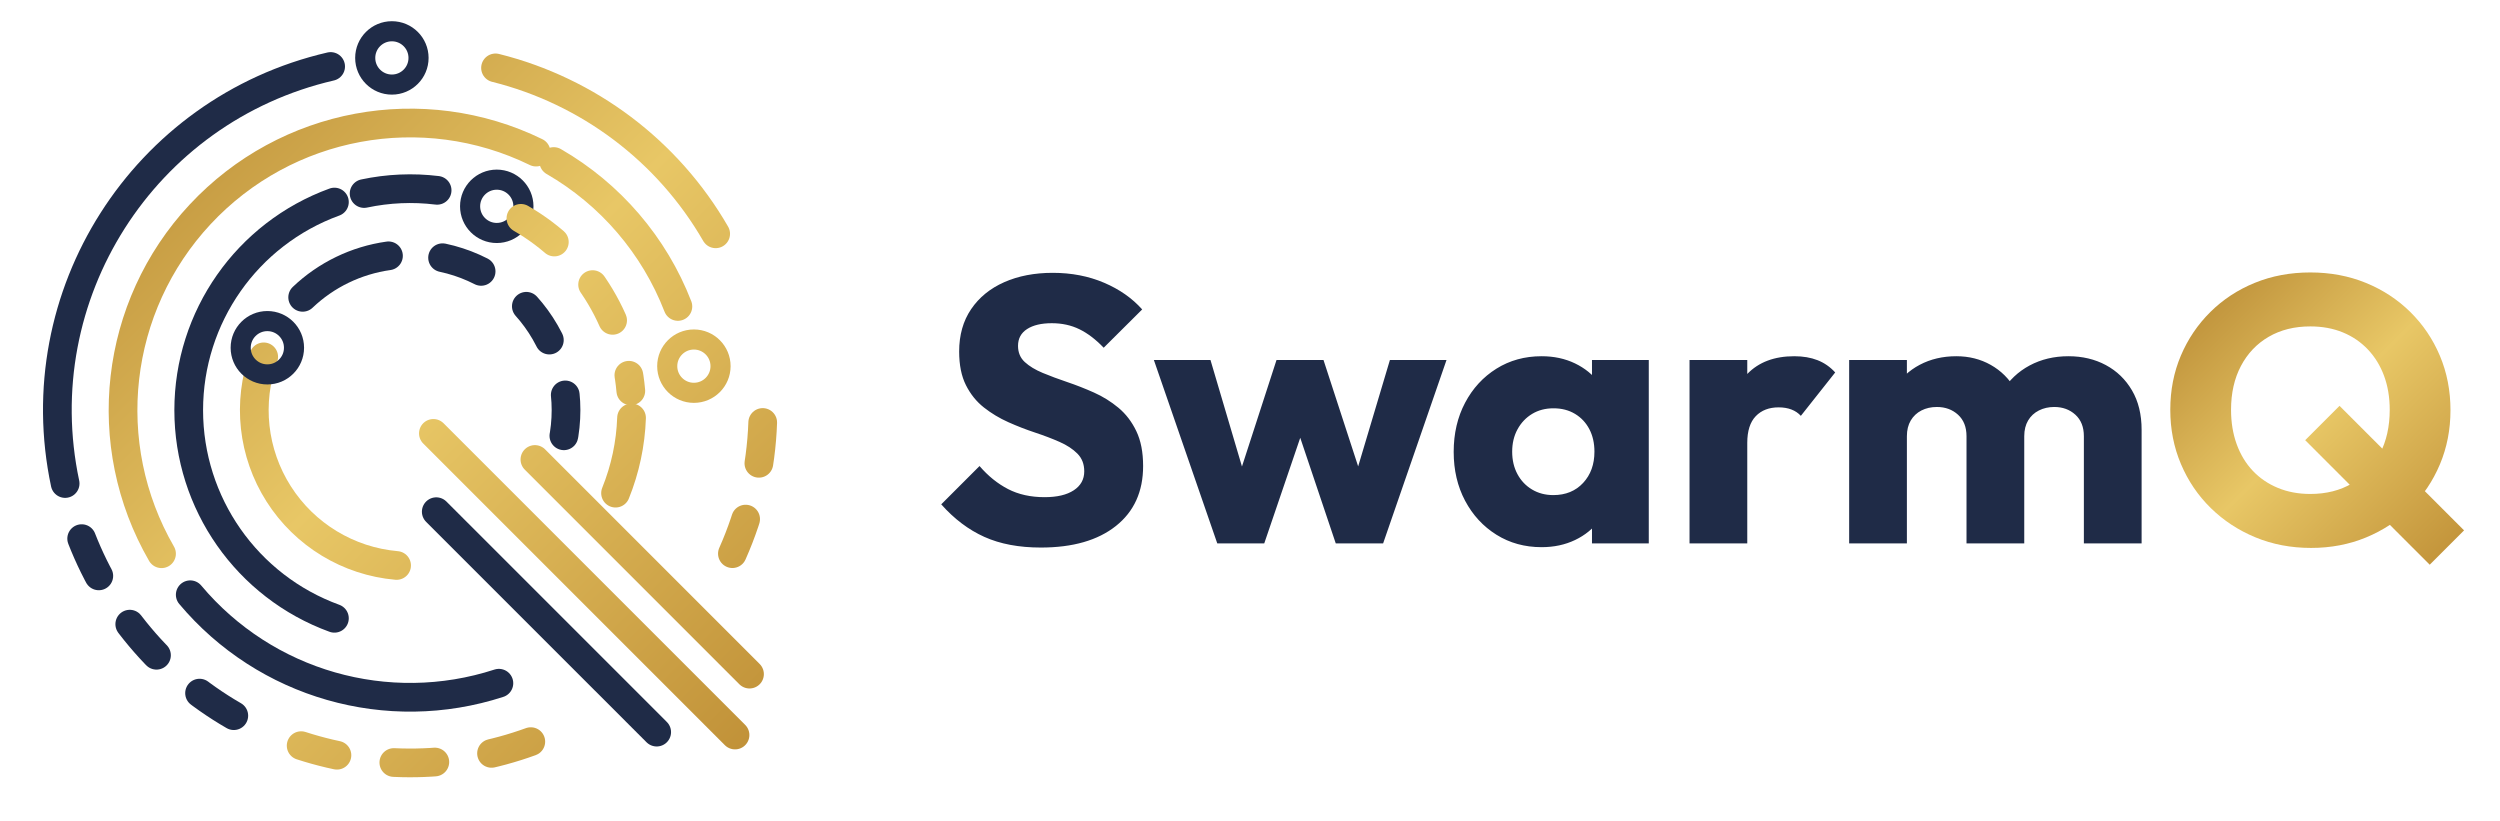
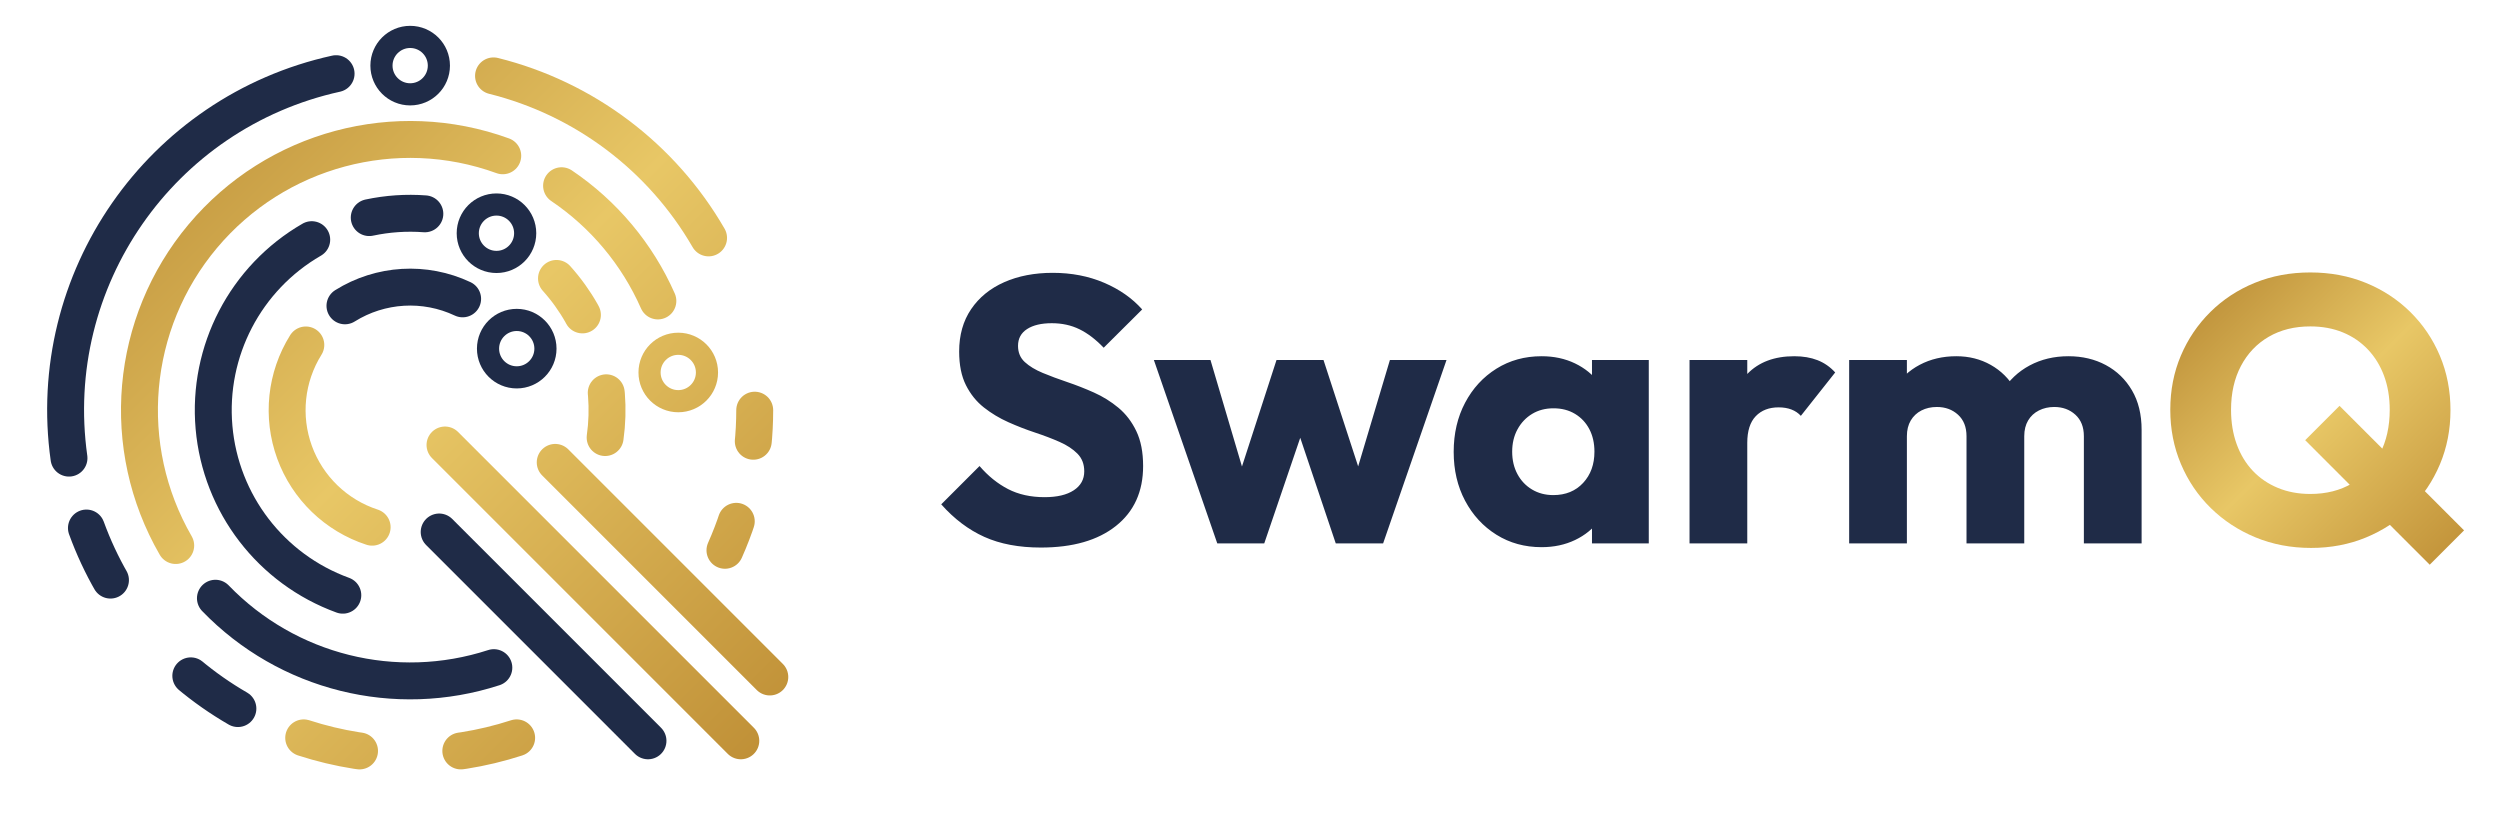
<svg xmlns="http://www.w3.org/2000/svg" viewBox="0 0 609.5 200.0" width="609.5" height="200.0" role="img" aria-label="SwarmQ">
  <defs>
    <linearGradient id="gold-swarmq-light" gradientUnits="userSpaceOnUse" x1="14" y1="14" x2="186" y2="186">
      <stop offset="0" stop-color="#B4842F" />
      <stop offset="0.5" stop-color="#E8C766" />
      <stop offset="1" stop-color="#BF8F36" />
    </linearGradient>
    <linearGradient id="gold-swarmq-light-t" x1="0" y1="0" x2="1" y2="1">
      <stop offset="0" stop-color="#B4842F" />
      <stop offset="0.5" stop-color="#E8C766" />
      <stop offset="1" stop-color="#BF8F36" />
    </linearGradient>
  </defs>
-   <path d="M57.00,174.48 A86,86 0 0,1 19.19,129.41" fill="none" stroke="#1F2B47" stroke-width="7.0" stroke-linecap="round" stroke-dasharray="10 14" />
-   <path d="M15.88,117.88 A86,86 0 0,1 80.61,16.21" fill="none" stroke="#1F2B47" stroke-width="7.0" stroke-linecap="round" />
-   <circle cx="95.54" cy="14.12" r="6.5" fill="none" stroke="#1F2B47" stroke-width="4.90" />
-   <path d="M120.81,16.55 A86,86 0 0,1 174.48,57.00" fill="none" stroke="url(#gold-swarmq-light)" stroke-width="7.0" stroke-linecap="round" />
-   <path d="M129.41,180.81 A86,86 0 0,1 73.42,181.79" fill="none" stroke="url(#gold-swarmq-light)" stroke-width="7.0" stroke-linecap="round" stroke-dasharray="10 14" />
-   <path d="M39.38,135.00 A70,70 0 0,1 130.69,37.08" fill="none" stroke="url(#gold-swarmq-light)" stroke-width="7.0" stroke-linecap="round" />
-   <path d="M135.00,39.38 A70,70 0 0,1 165.27,74.71" fill="none" stroke="url(#gold-swarmq-light)" stroke-width="7.0" stroke-linecap="round" />
-   <circle cx="169.17" cy="89.27" r="6.5" fill="none" stroke="url(#gold-swarmq-light)" stroke-width="4.90" />
-   <path d="M121.63,166.57 A70,70 0 0,1 46.38,145.00" fill="none" stroke="#1F2B47" stroke-width="7.0" stroke-linecap="round" />
-   <path d="M81.53,150.74 A54,54 0 0,1 81.53,49.26" fill="none" stroke="#1F2B47" stroke-width="7.0" stroke-linecap="round" />
-   <path d="M88.77,47.18 A54,54 0 0,1 106.57,46.40" fill="none" stroke="#1F2B47" stroke-width="7.0" stroke-linecap="round" />
-   <circle cx="121.11" cy="50.30" r="6.5" fill="none" stroke="#1F2B47" stroke-width="4.90" />
-   <path d="M127.00,53.23 A54,54 0 0,1 153.79,95.29" fill="none" stroke="url(#gold-swarmq-light)" stroke-width="7.0" stroke-linecap="round" stroke-dasharray="10 14" />
-   <path d="M96.69,137.86 A38,38 0 0,1 64.29,87.00" fill="none" stroke="url(#gold-swarmq-light)" stroke-width="7.0" stroke-linecap="round" />
-   <path d="M73.79,72.49 A38,38 0 0,1 94.71,62.37" fill="none" stroke="#1F2B47" stroke-width="7.0" stroke-linecap="round" />
-   <circle cx="65.18" cy="84.78" r="6.5" fill="none" stroke="#1F2B47" stroke-width="4.90" />
-   <path d="M185.95,103.00 A86,86 0 0,1 178.56,134.98" fill="none" stroke="url(#gold-swarmq-light)" stroke-width="7.0" stroke-linecap="round" stroke-dasharray="10 14" />
-   <path d="M153.97,101.88 A54,54 0 0,1 150.07,120.23" fill="none" stroke="url(#gold-swarmq-light)" stroke-width="7.0" stroke-linecap="round" />
-   <path d="M107.90,62.83 A38,38 0 0,1 136.14,111.74" fill="none" stroke="#1F2B47" stroke-width="7.0" stroke-linecap="round" stroke-dasharray="10 14" />
-   <path d="M130.41,112.02 L182.73,164.35" stroke="url(#gold-swarmq-light)" stroke-width="7.0" stroke-linecap="round" />
-   <path d="M105.66,105.66 L179.20,179.20" stroke="url(#gold-swarmq-light)" stroke-width="7.0" stroke-linecap="round" />
-   <path d="M106.36,124.75 L160.10,178.49" stroke="#1F2B47" stroke-width="7.0" stroke-linecap="round" />
+   <path d="M58.00,172.75 A84,84 0 0,1 21.07,128.73" fill="none" stroke="#1F2B47" stroke-width="9.0" stroke-linecap="round" stroke-dasharray="14.0 30.64" />
+   <path d="M16.82,111.69 A84,84 0 0,1 81.94,17.96" fill="none" stroke="#1F2B47" stroke-width="9.0" stroke-linecap="round" />
+   <circle cx="100.00" cy="16.00" r="7.0" fill="none" stroke="#1F2B47" stroke-width="5.40" />
+   <path d="M120.32,18.50 A84,84 0 0,1 172.75,58.00" fill="none" stroke="url(#gold-swarmq-light)" stroke-width="9.0" stroke-linecap="round" />
+   <path d="M125.96,179.89 A84,84 0 0,1 74.04,179.89" fill="none" stroke="url(#gold-swarmq-light)" stroke-width="9.0" stroke-linecap="round" stroke-dasharray="14.0 24.78" />
+   <path d="M184.00,100.00 A84,84 0 0,1 176.74,134.17" fill="none" stroke="url(#gold-swarmq-light)" stroke-width="9.0" stroke-linecap="round" stroke-dasharray="7.59 20.0" />
+   <path d="M42.84,133.00 A66,66 0 0,1 122.57,37.98" fill="none" stroke="url(#gold-swarmq-light)" stroke-width="9.0" stroke-linecap="round" />
+   <path d="M136.91,45.28 A66,66 0 0,1 160.39,73.37" fill="none" stroke="url(#gold-swarmq-light)" stroke-width="9.0" stroke-linecap="round" />
+   <circle cx="165.36" cy="90.81" r="7.0" fill="none" stroke="url(#gold-swarmq-light)" stroke-width="5.40" />
+   <path d="M120.40,162.77 A66,66 0 0,1 52.52,145.85" fill="none" stroke="#1F2B47" stroke-width="9.0" stroke-linecap="round" />
+   <path d="M83.58,145.11 A48,48 0 0,1 76.00,58.43" fill="none" stroke="#1F2B47" stroke-width="9.0" stroke-linecap="round" />
+   <path d="M90.02,53.05 A48,48 0 0,1 103.58,52.13" fill="none" stroke="#1F2B47" stroke-width="9.0" stroke-linecap="round" />
+   <circle cx="121.04" cy="56.86" r="7.0" fill="none" stroke="#1F2B47" stroke-width="5.40" />
+   <path d="M135.67,67.88 A48,48 0 0,1 147.53,106.68" fill="none" stroke="url(#gold-swarmq-light)" stroke-width="9.0" stroke-linecap="round" stroke-dasharray="10.94 20.0" />
+   <path d="M90.73,128.53 A30,30 0 0,1 74.56,84.10" fill="none" stroke="url(#gold-swarmq-light)" stroke-width="9.0" stroke-linecap="round" />
+   <path d="M84.10,74.56 A30,30 0 0,1 112.79,72.86" fill="none" stroke="#1F2B47" stroke-width="9.0" stroke-linecap="round" />
+   <circle cx="125.98" cy="85.00" r="7.0" fill="none" stroke="#1F2B47" stroke-width="5.40" />
+   <path d="M135.36,112.73 L187.68,165.05" stroke="url(#gold-swarmq-light)" stroke-width="9.0" stroke-linecap="round" />
+   <path d="M108.49,108.49 L180.61,180.61" stroke="url(#gold-swarmq-light)" stroke-width="9.0" stroke-linecap="round" />
+   <path d="M107.07,129.70 L157.98,180.61" stroke="#1F2B47" stroke-width="9.0" stroke-linecap="round" />
  <path fill="#1F2B47" transform="translate(228.00,132.48)" d="M25.76 1.012Q17.756 1.012 11.983 -1.587Q6.21 -4.186 1.472 -9.522L10.81 -18.86Q13.938 -15.226 17.756 -13.248Q21.574 -11.27 26.68 -11.27Q31.234 -11.27 33.787 -12.949Q36.34 -14.628 36.34 -17.572Q36.34 -20.194 34.684 -21.873Q33.028 -23.552 30.314 -24.748Q27.6 -25.944 24.334 -27.025Q21.068 -28.106 17.825 -29.555Q14.582 -31.004 11.868 -33.143Q9.154 -35.282 7.498 -38.571Q5.842 -41.86 5.842 -46.782Q5.842 -52.808 8.763 -57.109Q11.684 -61.41 16.836 -63.687Q21.988 -65.964 28.658 -65.964Q35.512 -65.964 41.17 -63.549Q46.828 -61.134 50.462 -57.04L41.078 -47.702Q38.18 -50.738 35.167 -52.21Q32.154 -53.682 28.428 -53.682Q24.61 -53.682 22.402 -52.256Q20.194 -50.83 20.194 -48.162Q20.194 -45.724 21.85 -44.206Q23.506 -42.688 26.22 -41.561Q28.934 -40.434 32.2 -39.33Q35.466 -38.226 38.709 -36.777Q41.952 -35.328 44.666 -33.074Q47.38 -30.82 49.036 -27.37Q50.692 -23.92 50.692 -18.86Q50.692 -9.522 44.068 -4.255Q37.444 1.012 25.76 1.012Z M68.77 0.0 53.314 -44.712H67.114L76.728 -12.19L72.634 -12.098L83.214 -44.712H94.668L105.294 -12.098L101.154 -12.19L110.86 -44.712H124.66L109.204 0.0H97.658L87.262 -30.912H90.758L80.224 0.0Z M147.844 0.92Q141.68 0.92 136.827 -2.116Q131.974 -5.152 129.191 -10.396Q126.408 -15.64 126.408 -22.31Q126.408 -29.026 129.191 -34.293Q131.974 -39.56 136.827 -42.596Q141.68 -45.632 147.844 -45.632Q152.352 -45.632 155.986 -43.884Q159.62 -42.136 161.897 -39.054Q164.174 -35.972 164.496 -32.016V-12.696Q164.174 -8.74 161.92 -5.658Q159.666 -2.576 156.009 -0.828Q152.352 0.92 147.844 0.92ZM150.696 -11.776Q155.204 -11.776 157.964 -14.743Q160.724 -17.71 160.724 -22.356Q160.724 -25.484 159.482 -27.853Q158.24 -30.222 155.986 -31.579Q153.732 -32.936 150.742 -32.936Q147.798 -32.936 145.544 -31.579Q143.29 -30.222 141.979 -27.83Q140.668 -25.438 140.668 -22.356Q140.668 -19.274 141.956 -16.882Q143.244 -14.49 145.521 -13.133Q147.798 -11.776 150.696 -11.776ZM160.126 0.0V-12.006L162.242 -22.908L160.126 -33.718V-44.712H173.972V0.0Z M183.908 0.0V-44.712H197.984V0.0ZM197.984 -24.518 192.05 -29.118Q193.798 -36.984 197.984 -41.308Q202.169 -45.632 209.438 -45.632Q212.658 -45.632 215.119 -44.666Q217.58 -43.7 219.42 -41.676L211.048 -31.096Q210.128 -32.108 208.766 -32.637Q207.404 -33.166 205.62 -33.166Q202.124 -33.166 200.054 -31.016Q197.984 -28.865 197.984 -24.518Z M222.824 0.0V-44.712H236.9V0.0ZM251.436 0.0V-26.128Q251.436 -29.486 249.366 -31.372Q247.296 -33.258 244.214 -33.258Q242.098 -33.258 240.442 -32.407Q238.786 -31.556 237.843 -29.969Q236.9 -28.382 236.9 -26.128L231.426 -28.52Q231.426 -33.81 233.749 -37.628Q236.072 -41.446 240.028 -43.539Q243.984 -45.632 248.952 -45.632Q253.598 -45.632 257.347 -43.516Q261.096 -41.4 263.304 -37.605Q265.512 -33.81 265.512 -28.566V0.0ZM280.048 0.0V-26.128Q280.048 -29.486 277.978 -31.372Q275.908 -33.258 272.826 -33.258Q270.756 -33.258 269.077 -32.407Q267.398 -31.556 266.455 -29.969Q265.512 -28.382 265.512 -26.128L257.37 -27.186Q257.6 -32.89 260.107 -37.007Q262.614 -41.124 266.823 -43.378Q271.032 -45.632 276.276 -45.632Q281.382 -45.632 285.407 -43.47Q289.432 -41.308 291.778 -37.306Q294.124 -33.304 294.124 -27.692V0.0Z" />
  <path fill="url(#gold-swarmq-light-t)" transform="translate(228.00,132.48)" d="M335.432 1.104Q328.118 1.104 321.885 -1.472Q315.652 -4.048 310.983 -8.625Q306.314 -13.202 303.715 -19.343Q301.116 -25.484 301.116 -32.568Q301.116 -39.698 303.692 -45.77Q306.268 -51.842 310.891 -56.419Q315.514 -60.996 321.724 -63.526Q327.934 -66.056 335.248 -66.056Q342.562 -66.056 348.772 -63.526Q354.982 -60.996 359.628 -56.419Q364.274 -51.842 366.85 -45.724Q369.426 -39.606 369.426 -32.476Q369.426 -25.392 366.85 -19.274Q364.274 -13.156 359.651 -8.579Q355.028 -4.002 348.841 -1.449Q342.654 1.104 335.432 1.104ZM364.366 5.198 334.006 -25.162 342.378 -33.534 372.738 -3.174ZM335.248 -12.052Q341.09 -12.052 345.437 -14.628Q349.784 -17.204 352.199 -21.827Q354.614 -26.45 354.614 -32.568Q354.614 -37.122 353.234 -40.848Q351.854 -44.574 349.278 -47.288Q346.702 -50.002 343.16 -51.451Q339.618 -52.9 335.248 -52.9Q329.452 -52.9 325.105 -50.37Q320.758 -47.84 318.343 -43.263Q315.928 -38.686 315.928 -32.568Q315.928 -27.968 317.308 -24.173Q318.688 -20.378 321.241 -17.687Q323.794 -14.996 327.359 -13.524Q330.924 -12.052 335.248 -12.052Z" />
</svg>
